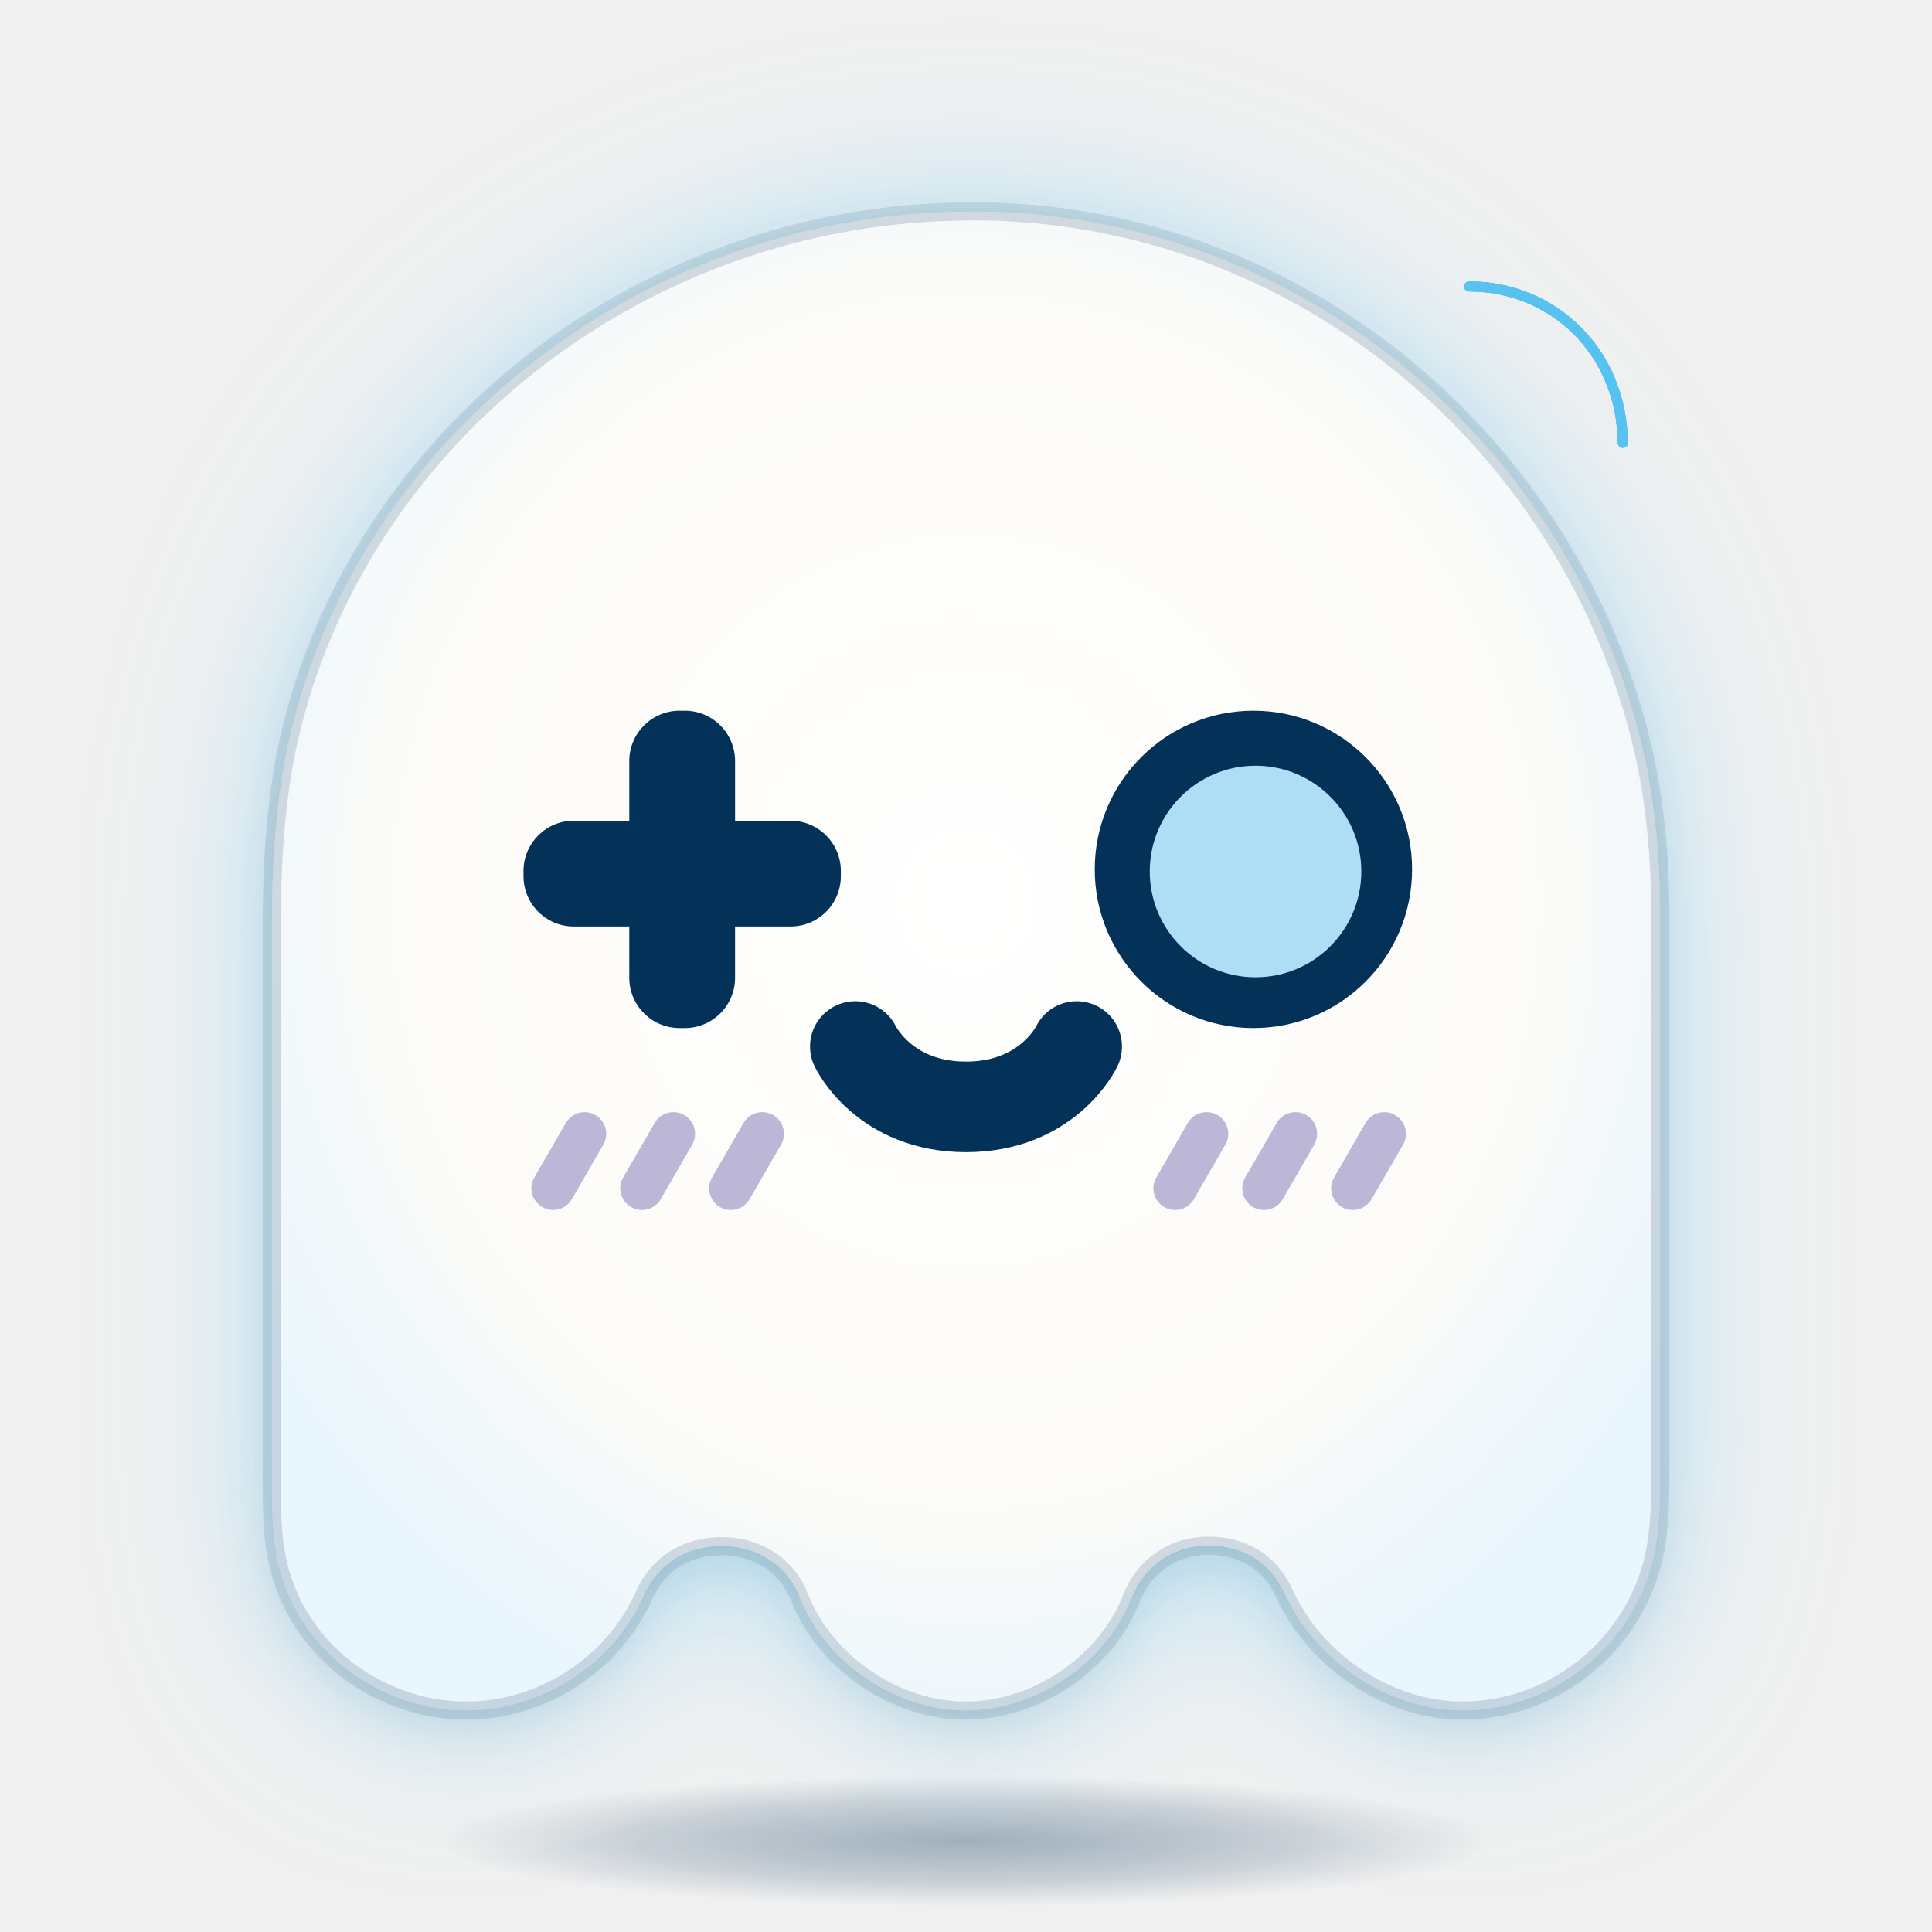
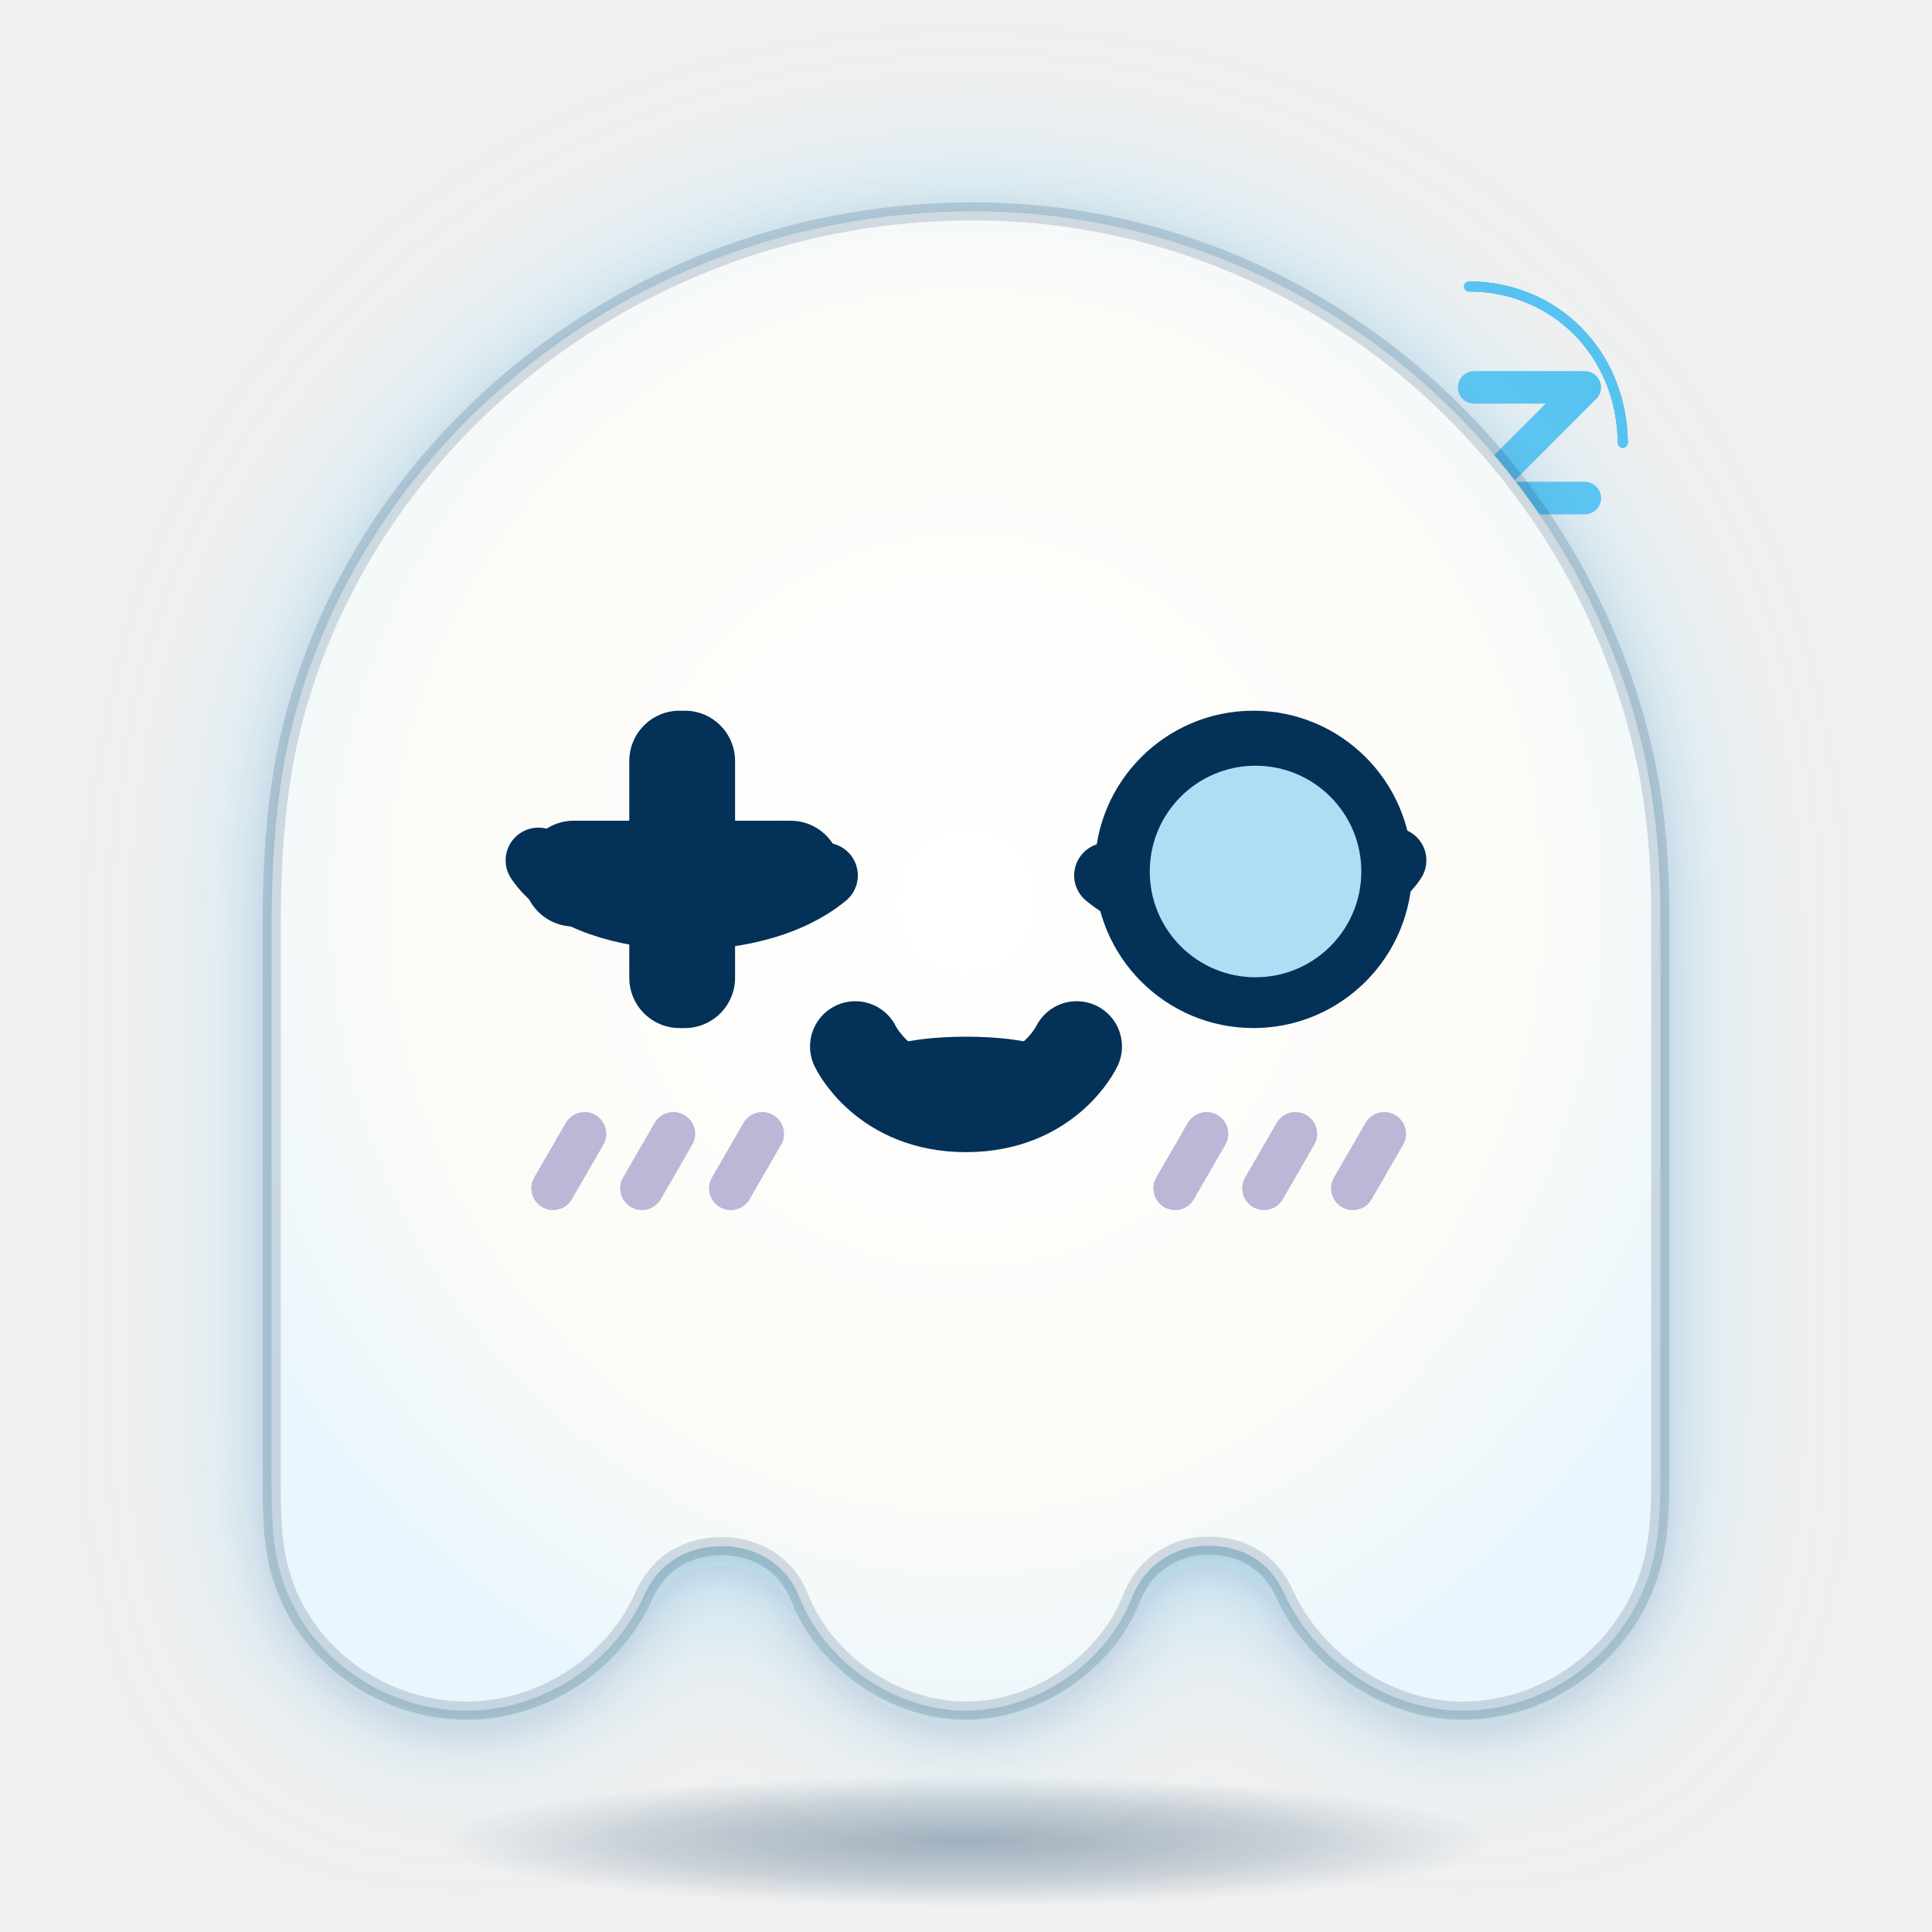
<svg xmlns="http://www.w3.org/2000/svg" width="192" height="192" viewBox="0 0 192 192" fill="none">
  <style>
+     /* 10s seamless story loop:
+        0%–38%  Sleepy standby (closed eyes, dim halo, zzz drift)
+        38%–45% Calm wake-up (halo brightens, smooth face crossfade)
+        45%–92% Awake and streaming (signal waves + analog stick orbit)
+        92%–100% Doze back off seamlessly to 0% */
+ 
    .ghost-float {
-       animation: ghost-float 3.2s ease-in-out infinite;
-     }
- 
-     @keyframes ghost-float {
-       0%,
-       100% {
-         transform: translateY(3px);
+       animation: ghost-gentle-float 3.333s ease-in-out infinite;
+     }
+ 
+     @keyframes ghost-gentle-float {
+       0%,
+       100% {
+         transform: translateY(2.5px);
      }
      50% {
-         transform: translateY(-4px);
+         transform: translateY(-3.5px);
      }
    }

    .ghost-shadow {
-       animation: ghost-shadow 3.2s ease-in-out infinite;
-     }
- 
-     @keyframes ghost-shadow {
-       0%,
-       100% {
-         transform: scale(1.06, 1.05);
-         opacity: 1;
+       animation: ghost-gentle-shadow 3.333s ease-in-out infinite;
+     }
+ 
+     @keyframes ghost-gentle-shadow {
+       0%,
+       100% {
+         transform: scale(1.04, 1.03);
+         opacity: 0.85;
      }
      50% {
-         transform: scale(0.76, 0.78);
-         opacity: 0.45;
-       }
-     }
- 
-     .stick-cap {
-       animation: stick-orbit 5.2s linear infinite;
-     }
- 
-     @keyframes stick-orbit {
-       0%,
-       45% {
-         transform: translate(0, 0);
-         animation-timing-function: ease-out;
-       }
-       50% {
-         transform: translate(3.2px, 0);
-         animation-timing-function: linear;
-       }
-       52.5% {
-         transform: translate(2.26px, 2.26px);
-       }
-       55% {
-         transform: translate(0, 3.2px);
-       }
-       57.5% {
-         transform: translate(-2.26px, 2.26px);
-       }
-       60% {
-         transform: translate(-3.2px, 0);
-       }
-       62.5% {
-         transform: translate(-2.26px, -2.26px);
-       }
-       65% {
-         transform: translate(0, -3.2px);
-       }
-       67.5% {
-         transform: translate(2.26px, -2.26px);
-       }
-       70% {
-         transform: translate(3.2px, 0);
-         animation-timing-function: ease-in-out;
-       }
-       76%,
-       100% {
-         transform: translate(0, 0);
+         transform: scale(0.8, 0.82);
+         opacity: 0.46;
+       }
+     }
+ 
+     .ghost-halo {
+       animation: halo-glow 10s ease-in-out infinite;
+     }
+ 
+     @keyframes halo-glow {
+       0%,
+       38% {
+         opacity: 0.22;
+       }
+       45%,
+       92% {
+         opacity: 1;
+       }
+       97%,
+       100% {
+         opacity: 0.22;
+       }
+     }
+ 
+     .face-sleepy {
+       animation: sleepy-visibility 10s ease-in-out infinite;
+     }
+ 
+     @keyframes sleepy-visibility {
+       0%,
+       38% {
+         opacity: 1;
+       }
+       44%,
+       92% {
+         opacity: 0;
+       }
+       97%,
+       100% {
+         opacity: 1;
+       }
+     }
+ 
+     .face-awake {
+       animation: awake-visibility 10s ease-in-out infinite;
+     }
+ 
+     @keyframes awake-visibility {
+       0%,
+       39% {
+         opacity: 0;
+       }
+       45%,
+       92% {
+         opacity: 1;
+       }
+       96%,
+       100% {
+         opacity: 0;
+       }
+     }
+ 
+     .zzz-group {
+       animation: zzz-envelope 10s ease-in-out infinite;
+     }
+ 
+     @keyframes zzz-envelope {
+       0%,
+       35% {
+         opacity: 1;
+       }
+       40%,
+       94% {
+         opacity: 0;
+       }
+       98%,
+       100% {
+         opacity: 1;
+       }
+     }
+ 
+     .zzz {
+       fill: none;
+       stroke: #56c2f0;
+       stroke-width: 3.2px;
+       stroke-linecap: round;
+       stroke-linejoin: round;
+       animation: zzz-drift 2.8s ease-out infinite;
+     }
+ 
+     .zzz-1 {
+       animation-delay: 0s;
+     }
+ 
+     .zzz-2 {
+       animation-delay: -1.4s;
+     }
+ 
+     @keyframes zzz-drift {
+       0% {
+         opacity: 0;
+         transform: translate(0px, 4px) scale(0.62);
+       }
+       22% {
+         opacity: 0.9;
+       }
+       72% {
+         opacity: 0.55;
+       }
+       100% {
+         opacity: 0;
+         transform: translate(14px, -18px) scale(1.12);
+       }
+     }
+ 
+     .wave-group {
+       animation: wave-envelope 10s ease-in-out infinite;
+     }
+ 
+     @keyframes wave-envelope {
+       0%,
+       43% {
+         opacity: 0;
+       }
+       47%,
+       90% {
+         opacity: 1;
+       }
+       94%,
+       100% {
+         opacity: 0;
      }
    }

    .wave {
      fill: none;
      stroke: #56c2f0;
      stroke-linecap: round;
      animation: signal-wave 2.4s linear infinite;
    }
+ 
    .wave-1 {
      animation-delay: 0s;
    }
+ 
    .wave-2 {
      animation-delay: -0.8s;
    }
+ 
    .wave-3 {
      animation-delay: -1.6s;
    }

    @keyframes signal-wave {
      0% {
        opacity: 0;
        transform: scale(0.6);
        stroke-width: 8.5px;
      }
      15% {
        opacity: 0.95;
      }
      50% {
        opacity: 0.85;
        stroke-width: 4.4px;
      }
      80% {
        opacity: 0.35;
      }
      100% {
        opacity: 0;
        transform: scale(2.15);
        stroke-width: 2.8px;
      }
    }

+     .stick-cap {
+       animation: stick-orbit 10s linear infinite;
+     }
+ 
+     @keyframes stick-orbit {
+       0%,
+       55% {
+         transform: translate(0, 0);
+         animation-timing-function: ease-out;
+       }
+       58% {
+         transform: translate(3.2px, 0);
+         animation-timing-function: linear;
+       }
+       60.5% {
+         transform: translate(2.26px, 2.26px);
+       }
+       63% {
+         transform: translate(0, 3.2px);
+       }
+       65.5% {
+         transform: translate(-2.26px, 2.26px);
+       }
+       68% {
+         transform: translate(-3.2px, 0);
+       }
+       70.5% {
+         transform: translate(-2.26px, -2.26px);
+       }
+       73% {
+         transform: translate(0, -3.2px);
+       }
+       75.5% {
+         transform: translate(2.26px, -2.26px);
+       }
+       78% {
+         transform: translate(3.2px, 0);
+         animation-timing-function: ease-in-out;
+       }
+       82%,
+       100% {
+         transform: translate(0, 0);
+       }
+     }
+ 
    @media (prefers-reduced-motion: reduce) {
      .ghost-float,
      .ghost-shadow,
-       .stick-cap,
-       .wave {
+       .ghost-halo,
+       .face-sleepy,
+       .face-awake,
+       .zzz-group,
+       .zzz,
+       .wave-group,
+       .wave,
+       .stick-cap {
        animation: none;
+       }
+       .ghost-halo {
+         opacity: 1;
+       }
+       .face-sleepy,
+       .zzz-group {
+         opacity: 0;
+       }
+       .face-awake,
+       .wave-group {
+         opacity: 1;
      }
      .wave-1 {
        opacity: 1;
        transform: scale(1);
        stroke-width: 6px;
      }
      .wave-2 {
        opacity: 1;
        transform: scale(1.85);
        stroke-width: 3.25px;
      }
      .wave-3 {
        opacity: 0;
      }
    }
  </style>
  <defs>
    <radialGradient id="shadow-grad" cx="50%" cy="50%" r="50%">
      <stop offset="0%" stop-color="#033157" stop-opacity="0.34" />
      <stop offset="60%" stop-color="#033157" stop-opacity="0.17" />
      <stop offset="100%" stop-color="#033157" stop-opacity="0" />
    </radialGradient>
    <radialGradient id="ghost-fill" cx="50%" cy="46%" r="58%">
      <stop offset="0%" stop-color="#FFFFFF" />
      <stop offset="68%" stop-color="#FCFBF7" />
      <stop offset="100%" stop-color="#EAF6FD" />
    </radialGradient>
-     <filter id="ghost-glow" x="-30%" y="-30%" width="160%" height="160%">
+     <filter id="ghost-halo-filter" x="-30%" y="-30%" width="160%" height="160%">
      <feGaussianBlur in="SourceAlpha" stdDeviation="8" result="blurWide" />
      <feFlood flood-color="#7DD3FC" flood-opacity="0.52" result="glowColor" />
-       <feComposite in="glowColor" in2="blurWide" operator="in" result="softGlow" />
+       <feComposite in="glowColor" in2="blurWide" operator="in" />
+     </filter>
+     <filter id="ghost-depth-filter" x="-20%" y="-20%" width="140%" height="140%">
      <feGaussianBlur in="SourceAlpha" stdDeviation="2.5" result="blurDepth" />
      <feOffset in="blurDepth" dx="0" dy="1.5" result="offsetDepth" />
      <feFlood flood-color="#033157" flood-opacity="0.16" result="depthColor" />
      <feComposite in="depthColor" in2="offsetDepth" operator="in" result="softDepth" />
      <feMerge>
-         <feMergeNode in="softGlow" />
        <feMergeNode in="softDepth" />
        <feMergeNode in="SourceGraphic" />
      </feMerge>
    </filter>
  </defs>
  <g transform="translate(96 183)">
    <g class="ghost-shadow">
      <ellipse cx="0" cy="0" rx="52" ry="6.5" fill="url(#shadow-grad)" />
    </g>
  </g>
  <g class="ghost-float">
-     <g transform="translate(146 44)">
-       <path class="wave wave-1" d="M0 -15.532C8.308 -15.532 15.164 -9.092 15.271 0" />
-       <path class="wave wave-2" d="M0 -15.532C8.308 -15.532 15.164 -9.092 15.271 0" />
-       <path class="wave wave-3" d="M0 -15.532C8.308 -15.532 15.164 -9.092 15.271 0" />
-     </g>
-     <path d="M96.644 21.006C62.852 21.006 34.485 44.706 28.399 74.932C27.343 80.362 27 86.212 27 91.853V147.571C27 150.048 27.079 152.21 27.343 153.843C28.716 163.489 37.324 169.998 46.356 169.998C54.014 169.998 61.09 165.227 64.021 158.506C65.5 155.266 68.3 153.657 71.784 153.657C75.164 153.657 78.2 155.502 79.442 158.719C82.137 165.466 89.186 169.998 95.946 169.998C103.154 169.998 110.02 165.149 112.504 158.719C113.824 155.424 116.834 153.606 120.03 153.606C123.541 153.606 126.235 155.24 127.661 158.404C130.776 165.202 138.091 170 145.326 170C154.911 170 163.361 162.752 164.657 153.054C164.921 151.157 165 149.154 165 147.178V90.925C165 85.232 164.472 79.592 163.284 74.453C156.391 44.782 129.636 21 96.628 21L96.644 21.006Z" fill="url(#ghost-fill)" stroke="#033157" stroke-opacity="0.16" stroke-width="1.8" stroke-linejoin="round" filter="url(#ghost-glow)" />
-     <rect x="52.024" y="81.562" width="31.539" height="10.513" rx="5" fill="#033157" />
-     <rect width="31.539" height="10.513" rx="5" transform="matrix(0 -1 -1 0 73.0503 102.167)" fill="#033157" />
-     <rect width="10.561" height="4.307" rx="2.153" transform="matrix(0.5 -0.866025 -0.866025 -0.5 55.7539 121.036)" fill="#BCB6D7" />
-     <rect width="10.561" height="4.307" rx="2.153" transform="matrix(0.5 -0.866025 -0.866025 -0.5 64.5845 121.036)" fill="#BCB6D7" />
-     <rect width="10.561" height="4.307" rx="2.153" transform="matrix(0.5 -0.866025 -0.866025 -0.5 73.4155 121.036)" fill="#BCB6D7" />
-     <circle cx="124.564" cy="86.398" r="15.769" fill="#033157" />
-     <circle class="stick-cap" cx="124.774" cy="86.608" r="10.513" fill="#AFDDF5" />
-     <rect width="10.561" height="4.307" rx="2.153" transform="matrix(0.5 -0.866025 -0.866025 -0.5 117.57 121.036)" fill="#BCB6D7" />
-     <rect width="10.561" height="4.307" rx="2.153" transform="matrix(0.5 -0.866025 -0.866025 -0.5 126.401 121.036)" fill="#BCB6D7" />
-     <rect width="10.561" height="4.307" rx="2.153" transform="matrix(0.5 -0.866025 -0.866025 -0.5 135.231 121.036)" fill="#BCB6D7" />
-     <path d="M85 104C85 104 87.824 110 96 110C104.176 110 107 104 107 104" stroke-width="9" stroke-linecap="round" stroke="#033157" />
+     <g class="zzz-group">
+       <g transform="translate(152 44)">
+         <path class="zzz zzz-1" d="M-5.5 -5.5 H5.5 L-5.5 5.5 H5.5" />
+         <path class="zzz zzz-2" d="M-5.5 -5.5 H5.5 L-5.5 5.5 H5.5" />
+       </g>
+     </g>
+     <g class="wave-group">
+       <g transform="translate(146 44)">
+         <path class="wave wave-1" d="M0 -15.532C8.308 -15.532 15.164 -9.092 15.271 0" />
+         <path class="wave wave-2" d="M0 -15.532C8.308 -15.532 15.164 -9.092 15.271 0" />
+         <path class="wave wave-3" d="M0 -15.532C8.308 -15.532 15.164 -9.092 15.271 0" />
+       </g>
+     </g>
+     <path class="ghost-halo" d="M96.644 21.006C62.852 21.006 34.485 44.706 28.399 74.932C27.343 80.362 27 86.212 27 91.853V147.571C27 150.048 27.079 152.21 27.343 153.843C28.716 163.489 37.324 169.998 46.356 169.998C54.014 169.998 61.09 165.227 64.021 158.506C65.5 155.266 68.3 153.657 71.784 153.657C75.164 153.657 78.2 155.502 79.442 158.719C82.137 165.466 89.186 169.998 95.946 169.998C103.154 169.998 110.02 165.149 112.504 158.719C113.824 155.424 116.834 153.606 120.03 153.606C123.541 153.606 126.235 155.24 127.661 158.404C130.776 165.202 138.091 170 145.326 170C154.911 170 163.361 162.752 164.657 153.054C164.921 151.157 165 149.154 165 147.178V90.925C165 85.232 164.472 79.592 163.284 74.453C156.391 44.782 129.636 21 96.628 21L96.644 21.006Z" fill="#FFFFFF" filter="url(#ghost-halo-filter)" />
+     <path d="M96.644 21.006C62.852 21.006 34.485 44.706 28.399 74.932C27.343 80.362 27 86.212 27 91.853V147.571C27 150.048 27.079 152.21 27.343 153.843C28.716 163.489 37.324 169.998 46.356 169.998C54.014 169.998 61.09 165.227 64.021 158.506C65.5 155.266 68.3 153.657 71.784 153.657C75.164 153.657 78.2 155.502 79.442 158.719C82.137 165.466 89.186 169.998 95.946 169.998C103.154 169.998 110.02 165.149 112.504 158.719C113.824 155.424 116.834 153.606 120.03 153.606C123.541 153.606 126.235 155.24 127.661 158.404C130.776 165.202 138.091 170 145.326 170C154.911 170 163.361 162.752 164.657 153.054C164.921 151.157 165 149.154 165 147.178V90.925C165 85.232 164.472 79.592 163.284 74.453C156.391 44.782 129.636 21 96.628 21L96.644 21.006Z" fill="url(#ghost-fill)" stroke="#033157" stroke-opacity="0.16" stroke-width="1.8" stroke-linejoin="round" filter="url(#ghost-depth-filter)" />
+     <g class="face-sleepy">
+       <path d="M53.5 85.5C58 92.2 74.5 93.2 82 87" stroke="#033157" stroke-width="6.5" stroke-linecap="round" fill="none" />
+       <path d="M110 87C117.5 93.2 134 92.2 138.5 85.5" stroke="#033157" stroke-width="6.5" stroke-linecap="round" fill="none" />
+       <g opacity="0.65">
+         <rect width="10.561" height="4.307" rx="2.153" transform="matrix(0.5 -0.866025 -0.866025 -0.5 55.7539 121.036)" fill="#BCB6D7" />
+         <rect width="10.561" height="4.307" rx="2.153" transform="matrix(0.5 -0.866025 -0.866025 -0.5 64.5845 121.036)" fill="#BCB6D7" />
+         <rect width="10.561" height="4.307" rx="2.153" transform="matrix(0.5 -0.866025 -0.866025 -0.5 73.4155 121.036)" fill="#BCB6D7" />
+         <rect width="10.561" height="4.307" rx="2.153" transform="matrix(0.5 -0.866025 -0.866025 -0.5 117.57 121.036)" fill="#BCB6D7" />
+         <rect width="10.561" height="4.307" rx="2.153" transform="matrix(0.5 -0.866025 -0.866025 -0.5 126.401 121.036)" fill="#BCB6D7" />
+         <rect width="10.561" height="4.307" rx="2.153" transform="matrix(0.5 -0.866025 -0.866025 -0.5 135.231 121.036)" fill="#BCB6D7" />
+       </g>
+       <path d="M89 107.5C91.5 106.2 100.5 106.2 103 107.5" stroke="#033157" stroke-width="7" stroke-linecap="round" stroke-linejoin="round" fill="none" />
+     </g>
+     <g class="face-awake">
+       <rect x="52.024" y="81.562" width="31.539" height="10.513" rx="5" fill="#033157" />
+       <rect width="31.539" height="10.513" rx="5" transform="matrix(0 -1 -1 0 73.0503 102.167)" fill="#033157" />
+       <rect width="10.561" height="4.307" rx="2.153" transform="matrix(0.5 -0.866025 -0.866025 -0.5 55.7539 121.036)" fill="#BCB6D7" />
+       <rect width="10.561" height="4.307" rx="2.153" transform="matrix(0.5 -0.866025 -0.866025 -0.5 64.5845 121.036)" fill="#BCB6D7" />
+       <rect width="10.561" height="4.307" rx="2.153" transform="matrix(0.5 -0.866025 -0.866025 -0.5 73.4155 121.036)" fill="#BCB6D7" />
+       <circle cx="124.564" cy="86.398" r="15.769" fill="#033157" />
+       <circle class="stick-cap" cx="124.774" cy="86.608" r="10.513" fill="#AFDDF5" />
+       <rect width="10.561" height="4.307" rx="2.153" transform="matrix(0.5 -0.866025 -0.866025 -0.5 117.57 121.036)" fill="#BCB6D7" />
+       <rect width="10.561" height="4.307" rx="2.153" transform="matrix(0.5 -0.866025 -0.866025 -0.5 126.401 121.036)" fill="#BCB6D7" />
+       <rect width="10.561" height="4.307" rx="2.153" transform="matrix(0.5 -0.866025 -0.866025 -0.5 135.231 121.036)" fill="#BCB6D7" />
+       <path d="M85 104C85 104 87.824 110 96 110C104.176 110 107 104 107 104" stroke-width="9" stroke-linecap="round" stroke="#033157" />
+     </g>
  </g>
</svg>
